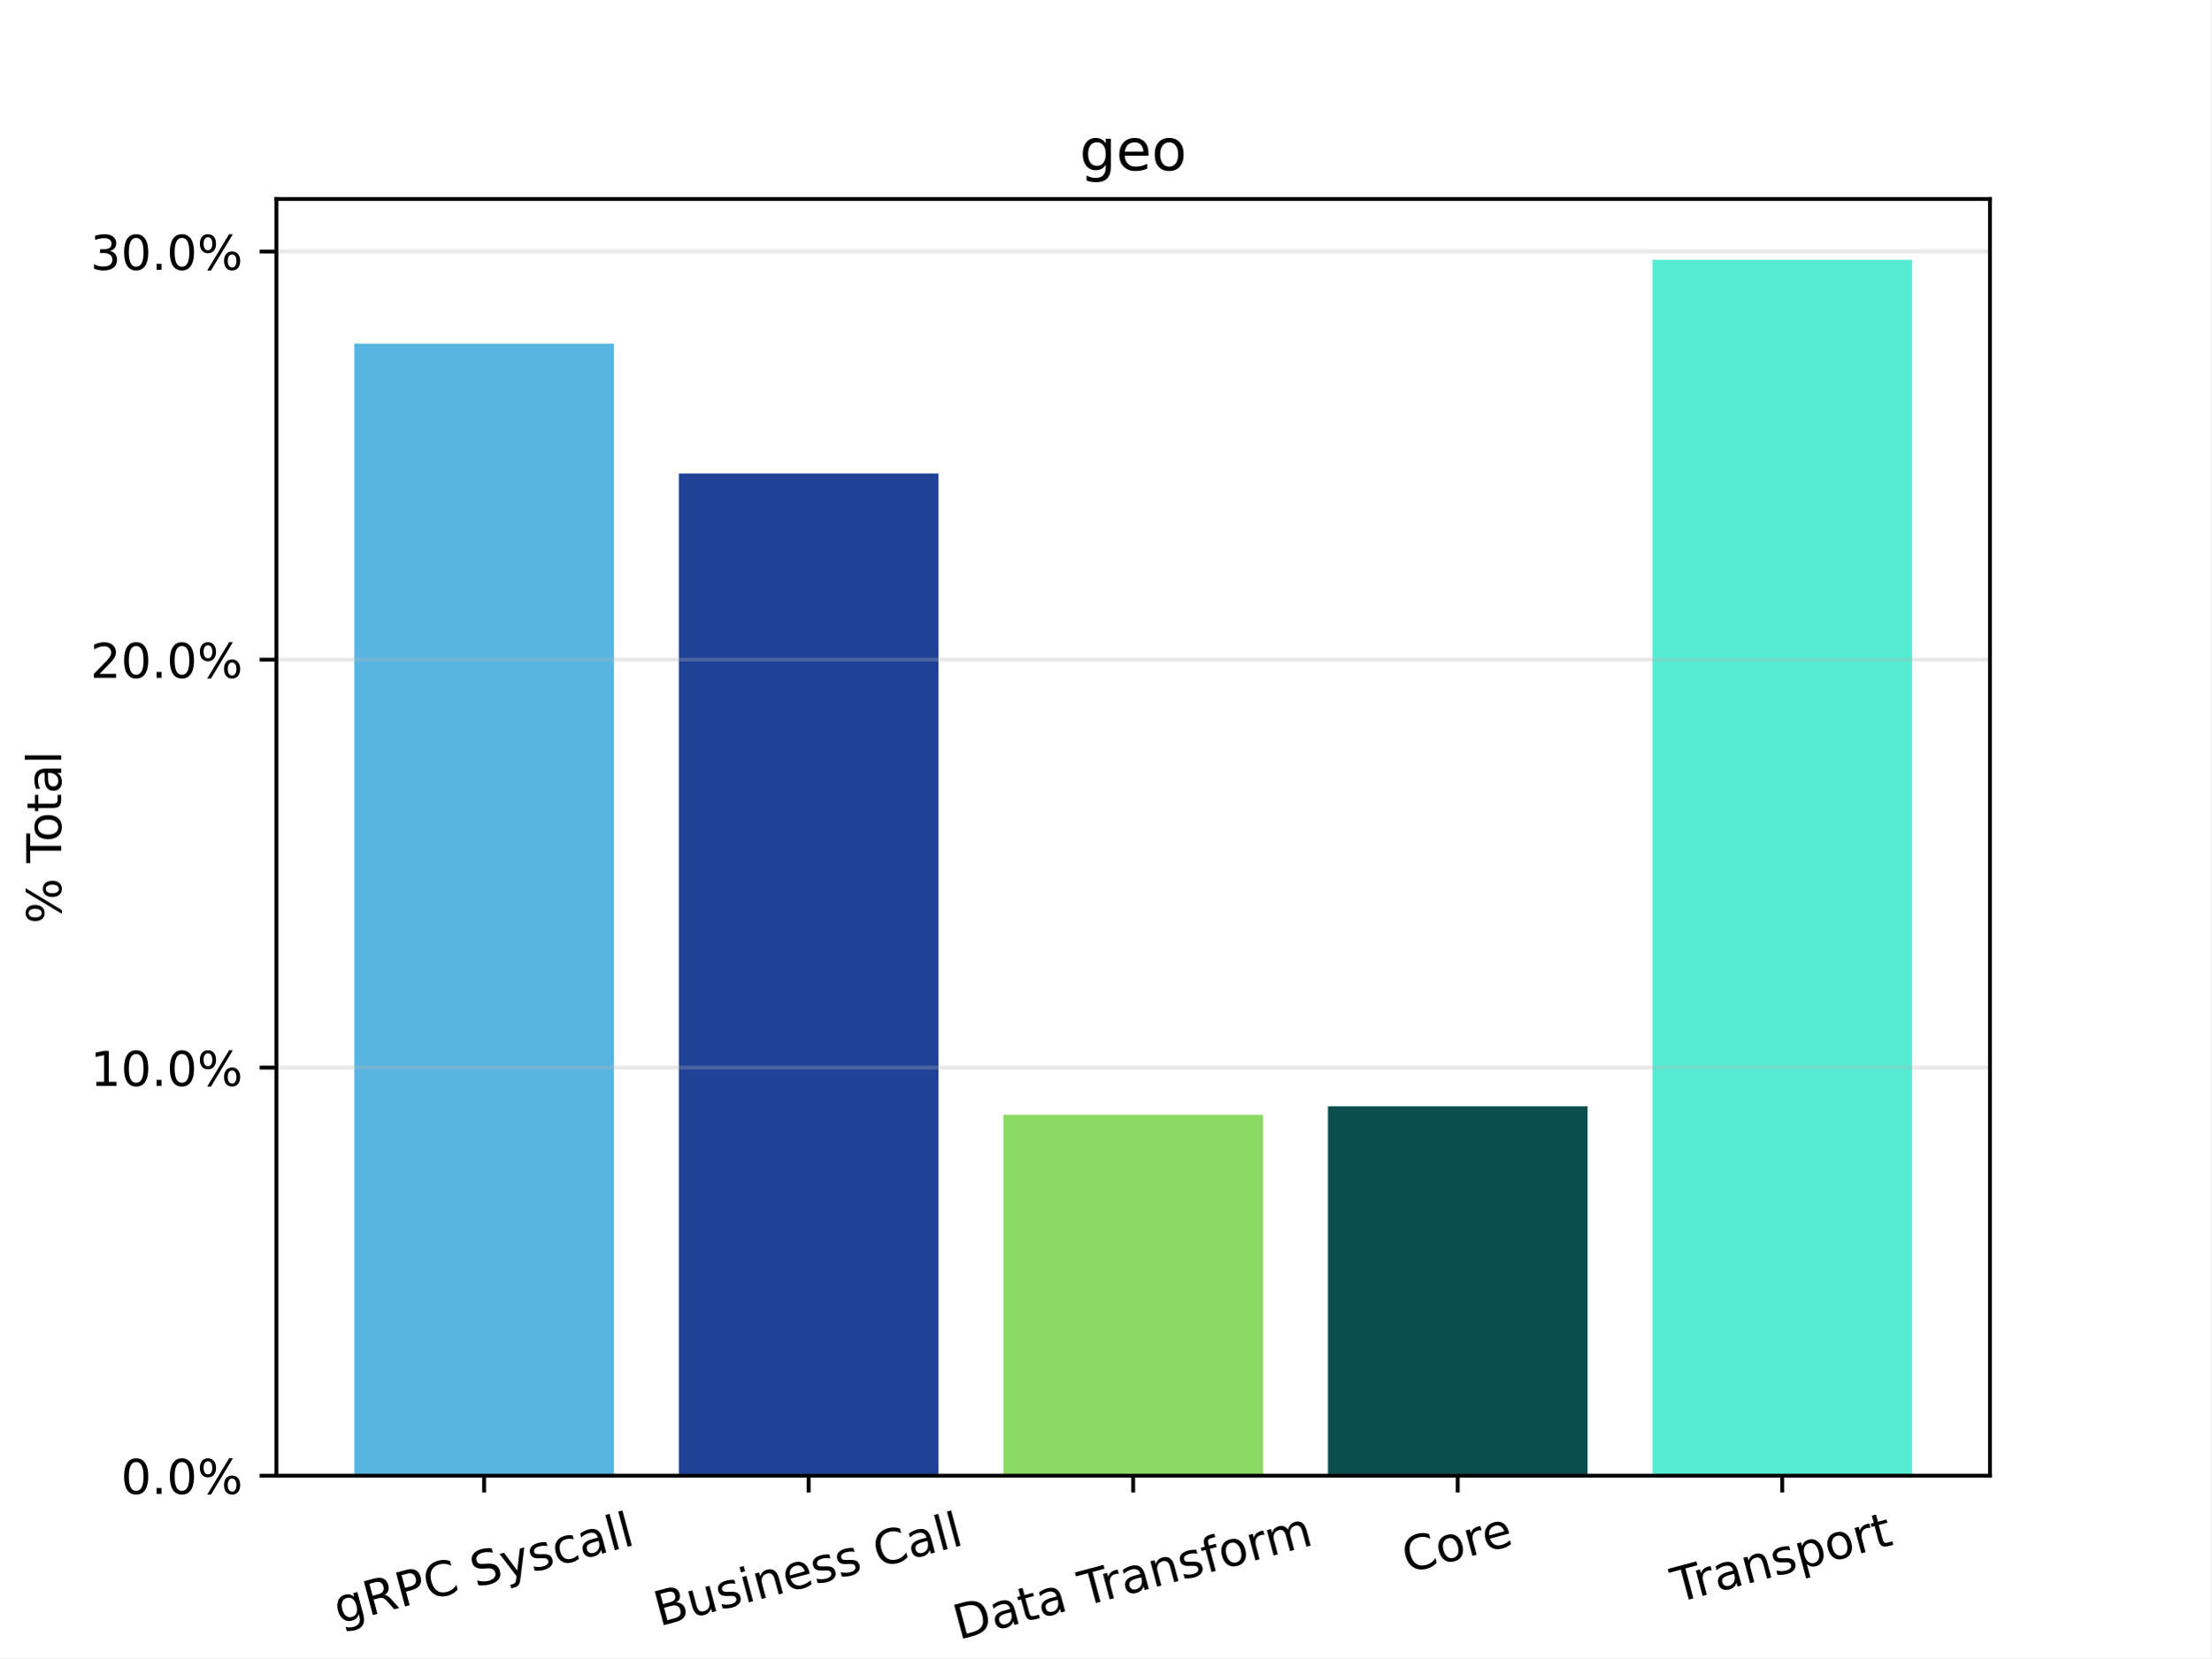
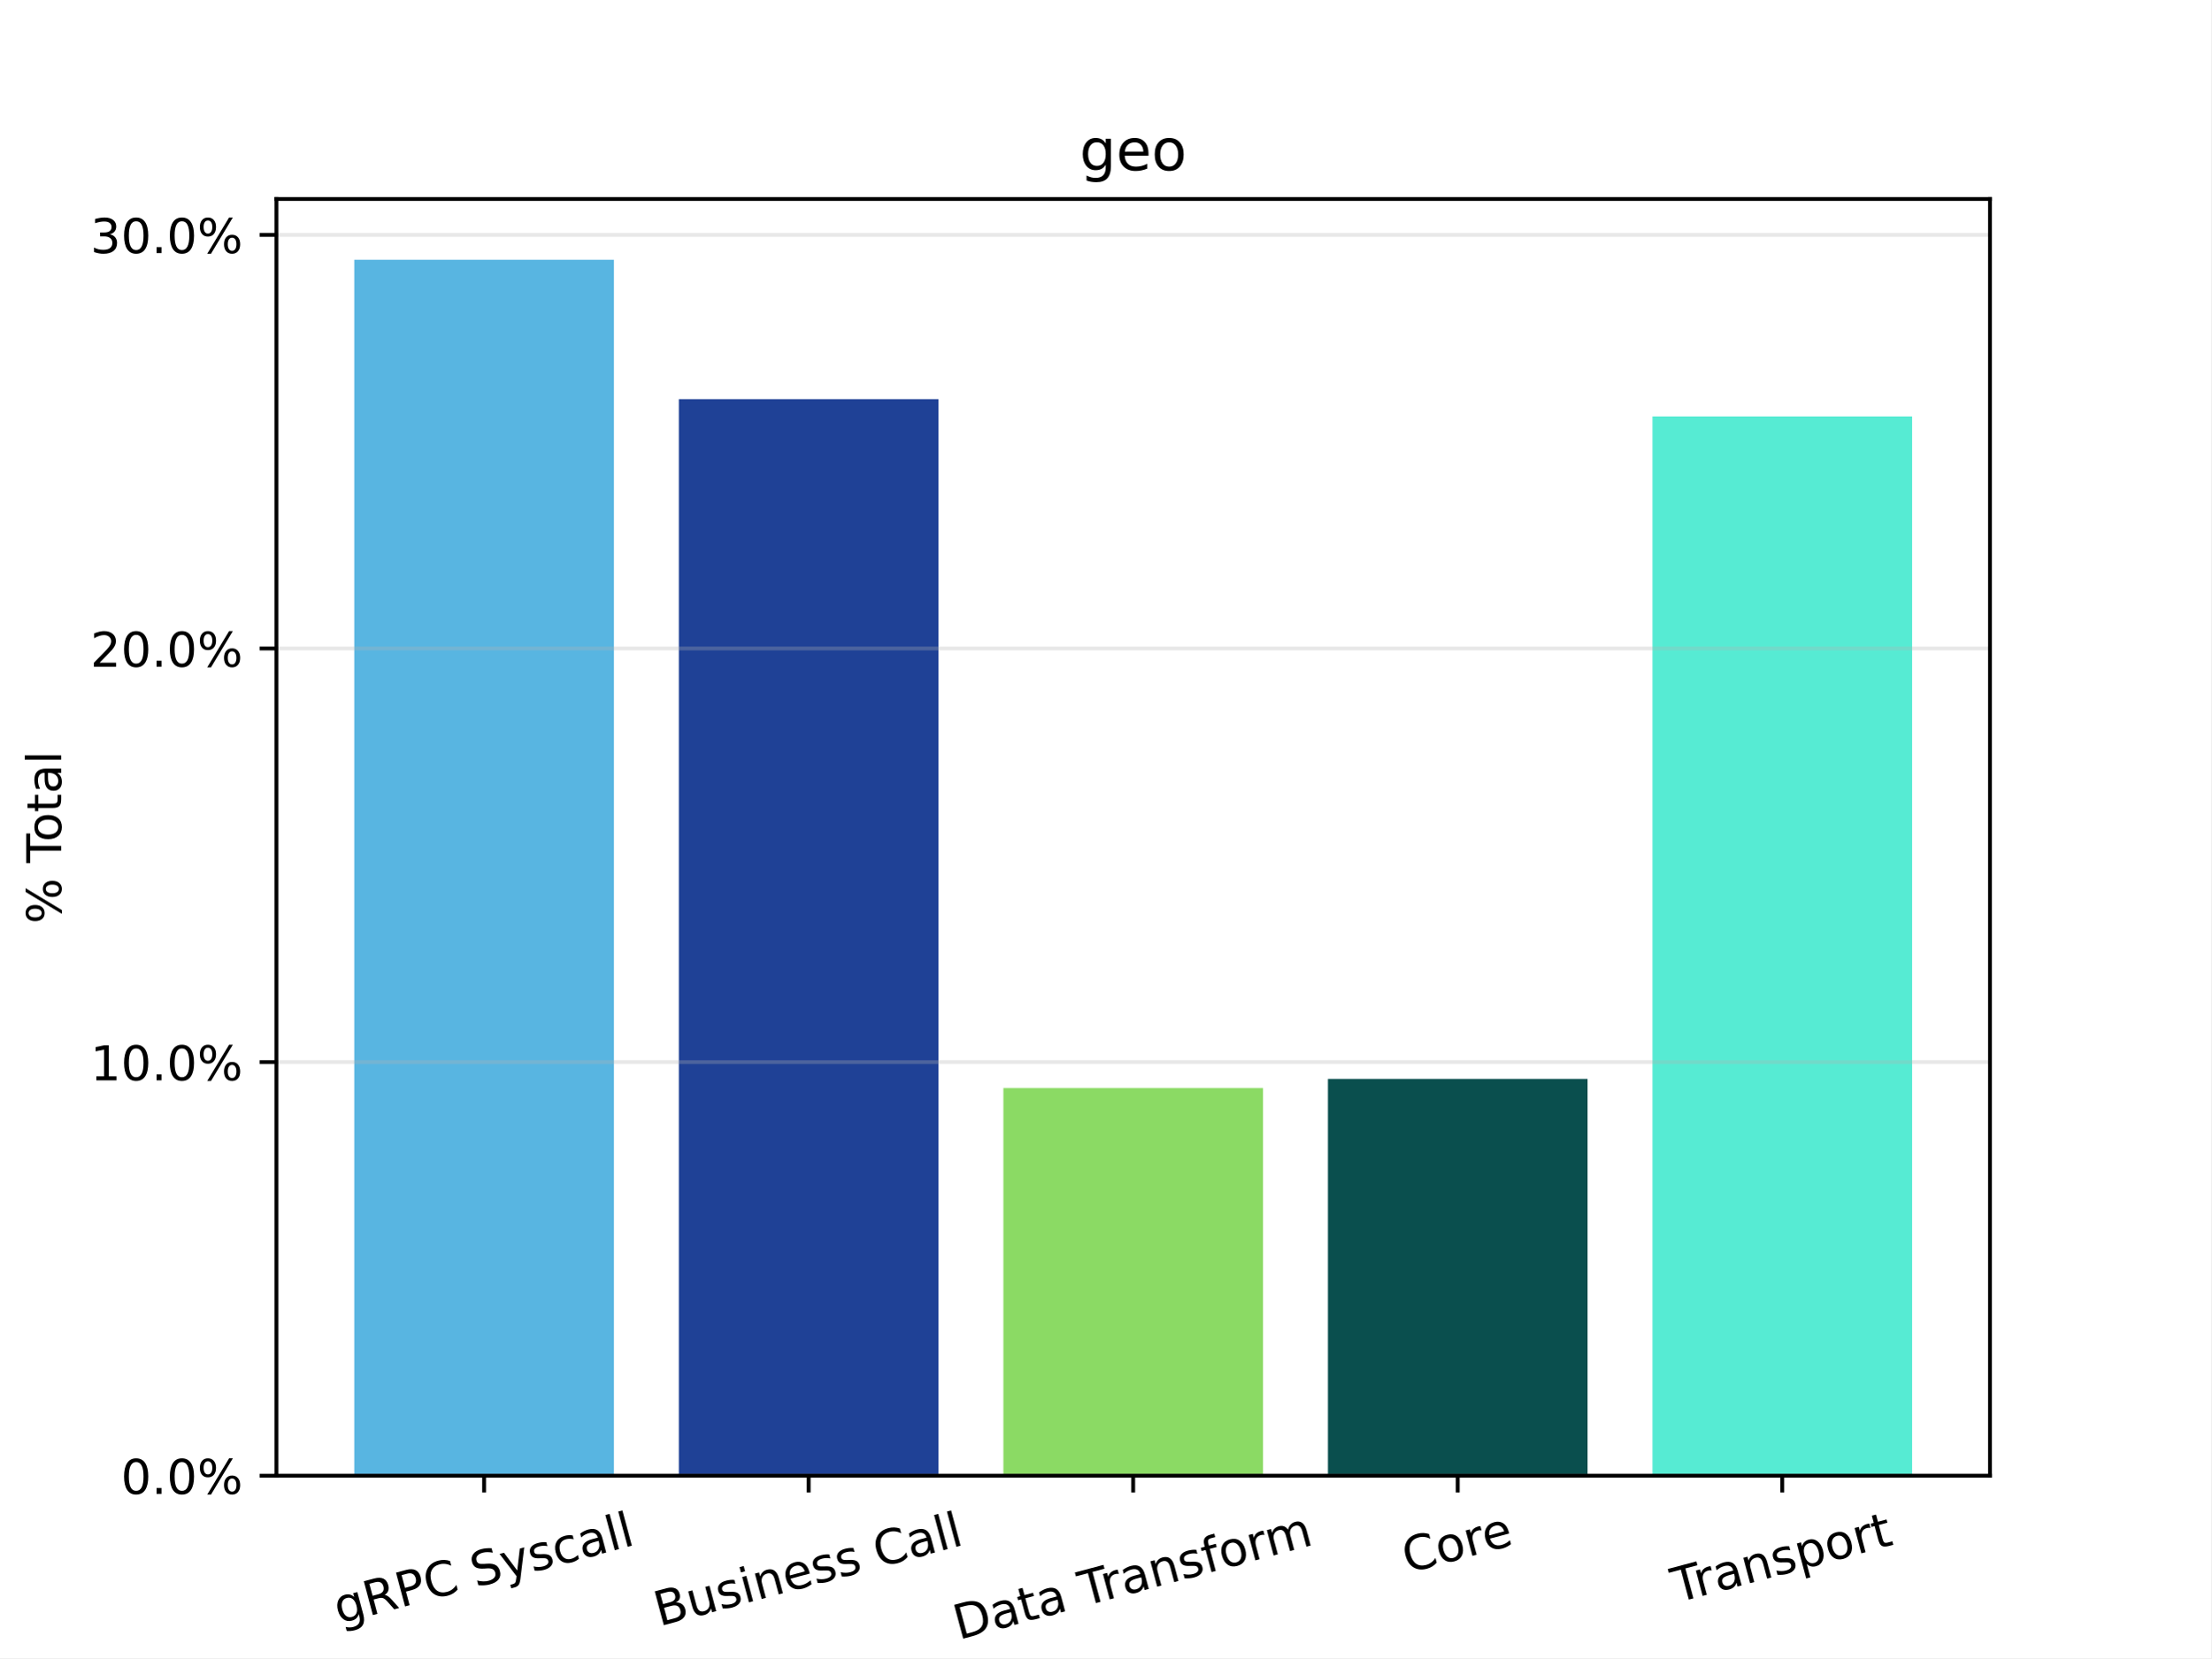
<svg xmlns="http://www.w3.org/2000/svg" xmlns:xlink="http://www.w3.org/1999/xlink" width="460.8pt" height="345.6pt" viewBox="0 0 460.8 345.6" version="1.1">
  <defs>
    <style type="text/css">*{stroke-linejoin: round; stroke-linecap: butt}</style>
  </defs>
  <g id="figure_1">
    <g id="patch_1">
      <path d="M 0 345.6  L 460.8 345.6  L 460.8 0  L 0 0  z " style="fill: #ffffff" />
    </g>
    <g id="axes_1">
      <g id="patch_2">
        <path d="M 57.6 307.584  L 414.72 307.584  L 414.72 41.472  L 57.6 41.472  z " style="fill: #ffffff" />
      </g>
      <g id="patch_3">
-         <path d="M 73.833 307.584  L 127.942 307.584  L 127.942 71.631  L 73.833 71.631  z " clip-path="url(#pcb57475814)" style="fill: #58b5e1" />
+         <path d="M 73.833 307.584  L 127.942 307.584  L 127.942 54.144  L 73.833 54.144  z " clip-path="url(#pb3b8555103)" style="fill: #58b5e1" />
      </g>
      <g id="patch_4">
-         <path d="M 141.469 307.584  L 195.578 307.584  L 195.578 98.682  L 141.469 98.682  z " clip-path="url(#pcb57475814)" style="fill: #1f4196" />
+         <path d="M 141.469 307.584  L 195.578 307.584  L 195.578 83.2  L 141.469 83.2  z " clip-path="url(#pb3b8555103)" style="fill: #1f4196" />
      </g>
      <g id="patch_5">
-         <path d="M 209.105 307.584  L 263.215 307.584  L 263.215 232.356  L 209.105 232.356  z " clip-path="url(#pcb57475814)" style="fill: #8bda64" />
+         <path d="M 209.105 307.584  L 263.215 307.584  L 263.215 226.781  L 209.105 226.781  z " clip-path="url(#pb3b8555103)" style="fill: #8bda64" />
      </g>
      <g id="patch_6">
-         <path d="M 276.742 307.584  L 330.851 307.584  L 330.851 230.596  L 276.742 230.596  z " clip-path="url(#pcb57475814)" style="fill: #0a4f4e" />
+         <path d="M 276.742 307.584  L 330.851 307.584  L 330.851 224.89  L 276.742 224.89  z " clip-path="url(#pb3b8555103)" style="fill: #0a4f4e" />
      </g>
      <g id="patch_7">
-         <path d="M 344.378 307.584  L 398.487 307.584  L 398.487 54.144  L 344.378 54.144  z " clip-path="url(#pcb57475814)" style="fill: #56ebd3" />
+         <path d="M 344.378 307.584  L 398.487 307.584  L 398.487 86.793  L 344.378 86.793  z " clip-path="url(#pb3b8555103)" style="fill: #56ebd3" />
      </g>
      <g id="matplotlib.axis_1">
        <g id="xtick_1">
          <g id="line2d_1">
            <defs>
-               <path id="m5dd7531c47" d="M 0 0  L 0 3.5  " style="stroke: #000000; stroke-width: 0.8" />
+               <path id="m3e9801283c" d="M 0 0  L 0 3.5  " style="stroke: #000000; stroke-width: 0.8" />
            </defs>
            <g>
-               <use xlink:href="#m5dd7531c47" x="100.887" y="307.584" style="stroke: #000000; stroke-width: 0.8" />
+               <use xlink:href="#m3e9801283c" x="100.887" y="307.584" style="stroke: #000000; stroke-width: 0.8" />
            </g>
          </g>
          <g id="text_1">
            <g transform="translate(70.62089 338.526) rotate(-15) scale(0.1 -0.1)">
              <defs>
                <path id="DejaVuSans-67" d="M 2906 1791  Q 2906 2416 2648 2759  Q 2391 3103 1925 3103  Q 1463 3103 1205 2759  Q 947 2416 947 1791  Q 947 1169 1205 825  Q 1463 481 1925 481  Q 2391 481 2648 825  Q 2906 1169 2906 1791  z M 3481 434  Q 3481 -459 3084 -895  Q 2688 -1331 1869 -1331  Q 1566 -1331 1297 -1286  Q 1028 -1241 775 -1147  L 775 -588  Q 1028 -725 1275 -790  Q 1522 -856 1778 -856  Q 2344 -856 2625 -561  Q 2906 -266 2906 331  L 2906 616  Q 2728 306 2450 153  Q 2172 0 1784 0  Q 1141 0 747 490  Q 353 981 353 1791  Q 353 2603 747 3093  Q 1141 3584 1784 3584  Q 2172 3584 2450 3431  Q 2728 3278 2906 2969  L 2906 3500  L 3481 3500  L 3481 434  z " transform="scale(0.015625)" />
                <path id="DejaVuSans-52" d="M 2841 2188  Q 3044 2119 3236 1894  Q 3428 1669 3622 1275  L 4263 0  L 3584 0  L 2988 1197  Q 2756 1666 2539 1819  Q 2322 1972 1947 1972  L 1259 1972  L 1259 0  L 628 0  L 628 4666  L 2053 4666  Q 2853 4666 3247 4331  Q 3641 3997 3641 3322  Q 3641 2881 3436 2590  Q 3231 2300 2841 2188  z M 1259 4147  L 1259 2491  L 2053 2491  Q 2509 2491 2742 2702  Q 2975 2913 2975 3322  Q 2975 3731 2742 3939  Q 2509 4147 2053 4147  L 1259 4147  z " transform="scale(0.015625)" />
                <path id="DejaVuSans-50" d="M 1259 4147  L 1259 2394  L 2053 2394  Q 2494 2394 2734 2622  Q 2975 2850 2975 3272  Q 2975 3691 2734 3919  Q 2494 4147 2053 4147  L 1259 4147  z M 628 4666  L 2053 4666  Q 2838 4666 3239 4311  Q 3641 3956 3641 3272  Q 3641 2581 3239 2228  Q 2838 1875 2053 1875  L 1259 1875  L 1259 0  L 628 0  L 628 4666  z " transform="scale(0.015625)" />
                <path id="DejaVuSans-43" d="M 4122 4306  L 4122 3641  Q 3803 3938 3442 4084  Q 3081 4231 2675 4231  Q 1875 4231 1450 3742  Q 1025 3253 1025 2328  Q 1025 1406 1450 917  Q 1875 428 2675 428  Q 3081 428 3442 575  Q 3803 722 4122 1019  L 4122 359  Q 3791 134 3420 21  Q 3050 -91 2638 -91  Q 1578 -91 968 557  Q 359 1206 359 2328  Q 359 3453 968 4101  Q 1578 4750 2638 4750  Q 3056 4750 3426 4639  Q 3797 4528 4122 4306  z " transform="scale(0.015625)" />
                <path id="DejaVuSans-20" transform="scale(0.015625)" />
                <path id="DejaVuSans-53" d="M 3425 4513  L 3425 3897  Q 3066 4069 2747 4153  Q 2428 4238 2131 4238  Q 1616 4238 1336 4038  Q 1056 3838 1056 3469  Q 1056 3159 1242 3001  Q 1428 2844 1947 2747  L 2328 2669  Q 3034 2534 3370 2195  Q 3706 1856 3706 1288  Q 3706 609 3251 259  Q 2797 -91 1919 -91  Q 1588 -91 1214 -16  Q 841 59 441 206  L 441 856  Q 825 641 1194 531  Q 1563 422 1919 422  Q 2459 422 2753 634  Q 3047 847 3047 1241  Q 3047 1584 2836 1778  Q 2625 1972 2144 2069  L 1759 2144  Q 1053 2284 737 2584  Q 422 2884 422 3419  Q 422 4038 858 4394  Q 1294 4750 2059 4750  Q 2388 4750 2728 4690  Q 3069 4631 3425 4513  z " transform="scale(0.015625)" />
                <path id="DejaVuSans-79" d="M 2059 -325  Q 1816 -950 1584 -1140  Q 1353 -1331 966 -1331  L 506 -1331  L 506 -850  L 844 -850  Q 1081 -850 1212 -737  Q 1344 -625 1503 -206  L 1606 56  L 191 3500  L 800 3500  L 1894 763  L 2988 3500  L 3597 3500  L 2059 -325  z " transform="scale(0.015625)" />
                <path id="DejaVuSans-73" d="M 2834 3397  L 2834 2853  Q 2591 2978 2328 3040  Q 2066 3103 1784 3103  Q 1356 3103 1142 2972  Q 928 2841 928 2578  Q 928 2378 1081 2264  Q 1234 2150 1697 2047  L 1894 2003  Q 2506 1872 2764 1633  Q 3022 1394 3022 966  Q 3022 478 2636 193  Q 2250 -91 1575 -91  Q 1294 -91 989 -36  Q 684 19 347 128  L 347 722  Q 666 556 975 473  Q 1284 391 1588 391  Q 1994 391 2212 530  Q 2431 669 2431 922  Q 2431 1156 2273 1281  Q 2116 1406 1581 1522  L 1381 1569  Q 847 1681 609 1914  Q 372 2147 372 2553  Q 372 3047 722 3315  Q 1072 3584 1716 3584  Q 2034 3584 2315 3537  Q 2597 3491 2834 3397  z " transform="scale(0.015625)" />
                <path id="DejaVuSans-63" d="M 3122 3366  L 3122 2828  Q 2878 2963 2633 3030  Q 2388 3097 2138 3097  Q 1578 3097 1268 2742  Q 959 2388 959 1747  Q 959 1106 1268 751  Q 1578 397 2138 397  Q 2388 397 2633 464  Q 2878 531 3122 666  L 3122 134  Q 2881 22 2623 -34  Q 2366 -91 2075 -91  Q 1284 -91 818 406  Q 353 903 353 1747  Q 353 2603 823 3093  Q 1294 3584 2113 3584  Q 2378 3584 2631 3529  Q 2884 3475 3122 3366  z " transform="scale(0.015625)" />
                <path id="DejaVuSans-61" d="M 2194 1759  Q 1497 1759 1228 1600  Q 959 1441 959 1056  Q 959 750 1161 570  Q 1363 391 1709 391  Q 2188 391 2477 730  Q 2766 1069 2766 1631  L 2766 1759  L 2194 1759  z M 3341 1997  L 3341 0  L 2766 0  L 2766 531  Q 2569 213 2275 61  Q 1981 -91 1556 -91  Q 1019 -91 701 211  Q 384 513 384 1019  Q 384 1609 779 1909  Q 1175 2209 1959 2209  L 2766 2209  L 2766 2266  Q 2766 2663 2505 2880  Q 2244 3097 1772 3097  Q 1472 3097 1187 3025  Q 903 2953 641 2809  L 641 3341  Q 956 3463 1253 3523  Q 1550 3584 1831 3584  Q 2591 3584 2966 3190  Q 3341 2797 3341 1997  z " transform="scale(0.015625)" />
                <path id="DejaVuSans-6c" d="M 603 4863  L 1178 4863  L 1178 0  L 603 0  L 603 4863  z " transform="scale(0.015625)" />
              </defs>
              <use xlink:href="#DejaVuSans-67" />
              <use xlink:href="#DejaVuSans-52" x="63.477" />
              <use xlink:href="#DejaVuSans-50" x="132.959" />
              <use xlink:href="#DejaVuSans-43" x="193.262" />
              <use xlink:href="#DejaVuSans-20" x="263.086" />
              <use xlink:href="#DejaVuSans-53" x="294.873" />
              <use xlink:href="#DejaVuSans-79" x="358.35" />
              <use xlink:href="#DejaVuSans-73" x="417.529" />
              <use xlink:href="#DejaVuSans-63" x="469.629" />
              <use xlink:href="#DejaVuSans-61" x="524.609" />
              <use xlink:href="#DejaVuSans-6c" x="585.889" />
              <use xlink:href="#DejaVuSans-6c" x="613.672" />
            </g>
          </g>
        </g>
        <g id="xtick_2">
          <g id="line2d_2">
            <g>
-               <use xlink:href="#m5dd7531c47" x="168.524" y="307.584" style="stroke: #000000; stroke-width: 0.8" />
+               <use xlink:href="#m3e9801283c" x="168.524" y="307.584" style="stroke: #000000; stroke-width: 0.8" />
            </g>
          </g>
          <g id="text_2">
            <g transform="translate(137.3909 338.9902) rotate(-15) scale(0.1 -0.1)">
              <defs>
                <path id="DejaVuSans-42" d="M 1259 2228  L 1259 519  L 2272 519  Q 2781 519 3026 730  Q 3272 941 3272 1375  Q 3272 1813 3026 2020  Q 2781 2228 2272 2228  L 1259 2228  z M 1259 4147  L 1259 2741  L 2194 2741  Q 2656 2741 2882 2914  Q 3109 3088 3109 3444  Q 3109 3797 2882 3972  Q 2656 4147 2194 4147  L 1259 4147  z M 628 4666  L 2241 4666  Q 2963 4666 3353 4366  Q 3744 4066 3744 3513  Q 3744 3084 3544 2831  Q 3344 2578 2956 2516  Q 3422 2416 3680 2098  Q 3938 1781 3938 1306  Q 3938 681 3513 340  Q 3088 0 2303 0  L 628 0  L 628 4666  z " transform="scale(0.015625)" />
                <path id="DejaVuSans-75" d="M 544 1381  L 544 3500  L 1119 3500  L 1119 1403  Q 1119 906 1312 657  Q 1506 409 1894 409  Q 2359 409 2629 706  Q 2900 1003 2900 1516  L 2900 3500  L 3475 3500  L 3475 0  L 2900 0  L 2900 538  Q 2691 219 2414 64  Q 2138 -91 1772 -91  Q 1169 -91 856 284  Q 544 659 544 1381  z M 1991 3584  L 1991 3584  z " transform="scale(0.015625)" />
                <path id="DejaVuSans-69" d="M 603 3500  L 1178 3500  L 1178 0  L 603 0  L 603 3500  z M 603 4863  L 1178 4863  L 1178 4134  L 603 4134  L 603 4863  z " transform="scale(0.015625)" />
                <path id="DejaVuSans-6e" d="M 3513 2113  L 3513 0  L 2938 0  L 2938 2094  Q 2938 2591 2744 2837  Q 2550 3084 2163 3084  Q 1697 3084 1428 2787  Q 1159 2491 1159 1978  L 1159 0  L 581 0  L 581 3500  L 1159 3500  L 1159 2956  Q 1366 3272 1645 3428  Q 1925 3584 2291 3584  Q 2894 3584 3203 3211  Q 3513 2838 3513 2113  z " transform="scale(0.015625)" />
                <path id="DejaVuSans-65" d="M 3597 1894  L 3597 1613  L 953 1613  Q 991 1019 1311 708  Q 1631 397 2203 397  Q 2534 397 2845 478  Q 3156 559 3463 722  L 3463 178  Q 3153 47 2828 -22  Q 2503 -91 2169 -91  Q 1331 -91 842 396  Q 353 884 353 1716  Q 353 2575 817 3079  Q 1281 3584 2069 3584  Q 2775 3584 3186 3129  Q 3597 2675 3597 1894  z M 3022 2063  Q 3016 2534 2758 2815  Q 2500 3097 2075 3097  Q 1594 3097 1305 2825  Q 1016 2553 972 2059  L 3022 2063  z " transform="scale(0.015625)" />
              </defs>
              <use xlink:href="#DejaVuSans-42" />
              <use xlink:href="#DejaVuSans-75" x="68.604" />
              <use xlink:href="#DejaVuSans-73" x="131.982" />
              <use xlink:href="#DejaVuSans-69" x="184.082" />
              <use xlink:href="#DejaVuSans-6e" x="211.865" />
              <use xlink:href="#DejaVuSans-65" x="275.244" />
              <use xlink:href="#DejaVuSans-73" x="336.768" />
              <use xlink:href="#DejaVuSans-73" x="388.867" />
              <use xlink:href="#DejaVuSans-20" x="440.967" />
              <use xlink:href="#DejaVuSans-43" x="472.754" />
              <use xlink:href="#DejaVuSans-61" x="542.578" />
              <use xlink:href="#DejaVuSans-6c" x="603.857" />
              <use xlink:href="#DejaVuSans-6c" x="631.641" />
            </g>
          </g>
        </g>
        <g id="xtick_3">
          <g id="line2d_3">
            <g>
-               <use xlink:href="#m5dd7531c47" x="236.16" y="307.584" style="stroke: #000000; stroke-width: 0.8" />
+               <use xlink:href="#m3e9801283c" x="236.16" y="307.584" style="stroke: #000000; stroke-width: 0.8" />
            </g>
          </g>
          <g id="text_3">
            <g transform="translate(199.7879 341.798) rotate(-15) scale(0.1 -0.1)">
              <defs>
                <path id="DejaVuSans-44" d="M 1259 4147  L 1259 519  L 2022 519  Q 2988 519 3436 956  Q 3884 1394 3884 2338  Q 3884 3275 3436 3711  Q 2988 4147 2022 4147  L 1259 4147  z M 628 4666  L 1925 4666  Q 3281 4666 3915 4102  Q 4550 3538 4550 2338  Q 4550 1131 3912 565  Q 3275 0 1925 0  L 628 0  L 628 4666  z " transform="scale(0.015625)" />
                <path id="DejaVuSans-74" d="M 1172 4494  L 1172 3500  L 2356 3500  L 2356 3053  L 1172 3053  L 1172 1153  Q 1172 725 1289 603  Q 1406 481 1766 481  L 2356 481  L 2356 0  L 1766 0  Q 1100 0 847 248  Q 594 497 594 1153  L 594 3053  L 172 3053  L 172 3500  L 594 3500  L 594 4494  L 1172 4494  z " transform="scale(0.015625)" />
                <path id="DejaVuSans-54" d="M -19 4666  L 3928 4666  L 3928 4134  L 2272 4134  L 2272 0  L 1638 0  L 1638 4134  L -19 4134  L -19 4666  z " transform="scale(0.015625)" />
                <path id="DejaVuSans-72" d="M 2631 2963  Q 2534 3019 2420 3045  Q 2306 3072 2169 3072  Q 1681 3072 1420 2755  Q 1159 2438 1159 1844  L 1159 0  L 581 0  L 581 3500  L 1159 3500  L 1159 2956  Q 1341 3275 1631 3429  Q 1922 3584 2338 3584  Q 2397 3584 2469 3576  Q 2541 3569 2628 3553  L 2631 2963  z " transform="scale(0.015625)" />
                <path id="DejaVuSans-66" d="M 2375 4863  L 2375 4384  L 1825 4384  Q 1516 4384 1395 4259  Q 1275 4134 1275 3809  L 1275 3500  L 2222 3500  L 2222 3053  L 1275 3053  L 1275 0  L 697 0  L 697 3053  L 147 3053  L 147 3500  L 697 3500  L 697 3744  Q 697 4328 969 4595  Q 1241 4863 1831 4863  L 2375 4863  z " transform="scale(0.015625)" />
                <path id="DejaVuSans-6f" d="M 1959 3097  Q 1497 3097 1228 2736  Q 959 2375 959 1747  Q 959 1119 1226 758  Q 1494 397 1959 397  Q 2419 397 2687 759  Q 2956 1122 2956 1747  Q 2956 2369 2687 2733  Q 2419 3097 1959 3097  z M 1959 3584  Q 2709 3584 3137 3096  Q 3566 2609 3566 1747  Q 3566 888 3137 398  Q 2709 -91 1959 -91  Q 1206 -91 779 398  Q 353 888 353 1747  Q 353 2609 779 3096  Q 1206 3584 1959 3584  z " transform="scale(0.015625)" />
                <path id="DejaVuSans-6d" d="M 3328 2828  Q 3544 3216 3844 3400  Q 4144 3584 4550 3584  Q 5097 3584 5394 3201  Q 5691 2819 5691 2113  L 5691 0  L 5113 0  L 5113 2094  Q 5113 2597 4934 2840  Q 4756 3084 4391 3084  Q 3944 3084 3684 2787  Q 3425 2491 3425 1978  L 3425 0  L 2847 0  L 2847 2094  Q 2847 2600 2669 2842  Q 2491 3084 2119 3084  Q 1678 3084 1418 2786  Q 1159 2488 1159 1978  L 1159 0  L 581 0  L 581 3500  L 1159 3500  L 1159 2956  Q 1356 3278 1631 3431  Q 1906 3584 2284 3584  Q 2666 3584 2933 3390  Q 3200 3197 3328 2828  z " transform="scale(0.015625)" />
              </defs>
              <use xlink:href="#DejaVuSans-44" />
              <use xlink:href="#DejaVuSans-61" x="77.002" />
              <use xlink:href="#DejaVuSans-74" x="138.281" />
              <use xlink:href="#DejaVuSans-61" x="177.49" />
              <use xlink:href="#DejaVuSans-20" x="238.77" />
              <use xlink:href="#DejaVuSans-54" x="270.557" />
              <use xlink:href="#DejaVuSans-72" x="316.891" />
              <use xlink:href="#DejaVuSans-61" x="358.004" />
              <use xlink:href="#DejaVuSans-6e" x="419.283" />
              <use xlink:href="#DejaVuSans-73" x="482.662" />
              <use xlink:href="#DejaVuSans-66" x="534.762" />
              <use xlink:href="#DejaVuSans-6f" x="569.967" />
              <use xlink:href="#DejaVuSans-72" x="631.148" />
              <use xlink:href="#DejaVuSans-6d" x="670.512" />
            </g>
          </g>
        </g>
        <g id="xtick_4">
          <g id="line2d_4">
            <g>
-               <use xlink:href="#m5dd7531c47" x="303.796" y="307.584" style="stroke: #000000; stroke-width: 0.8" />
+               <use xlink:href="#m3e9801283c" x="303.796" y="307.584" style="stroke: #000000; stroke-width: 0.8" />
            </g>
          </g>
          <g id="text_4">
            <g transform="translate(293.3345 327.9128) rotate(-15) scale(0.1 -0.1)">
              <use xlink:href="#DejaVuSans-43" />
              <use xlink:href="#DejaVuSans-6f" x="69.824" />
              <use xlink:href="#DejaVuSans-72" x="131.006" />
              <use xlink:href="#DejaVuSans-65" x="169.869" />
            </g>
          </g>
        </g>
        <g id="xtick_5">
          <g id="line2d_5">
            <g>
-               <use xlink:href="#m5dd7531c47" x="371.433" y="307.584" style="stroke: #000000; stroke-width: 0.8" />
+               <use xlink:href="#m3e9801283c" x="371.433" y="307.584" style="stroke: #000000; stroke-width: 0.8" />
            </g>
          </g>
          <g id="text_5">
            <g transform="translate(349.4876 334.0666) rotate(-15) scale(0.1 -0.1)">
              <defs>
                <path id="DejaVuSans-70" d="M 1159 525  L 1159 -1331  L 581 -1331  L 581 3500  L 1159 3500  L 1159 2969  Q 1341 3281 1617 3432  Q 1894 3584 2278 3584  Q 2916 3584 3314 3078  Q 3713 2572 3713 1747  Q 3713 922 3314 415  Q 2916 -91 2278 -91  Q 1894 -91 1617 61  Q 1341 213 1159 525  z M 3116 1747  Q 3116 2381 2855 2742  Q 2594 3103 2138 3103  Q 1681 3103 1420 2742  Q 1159 2381 1159 1747  Q 1159 1113 1420 752  Q 1681 391 2138 391  Q 2594 391 2855 752  Q 3116 1113 3116 1747  z " transform="scale(0.015625)" />
              </defs>
              <use xlink:href="#DejaVuSans-54" />
              <use xlink:href="#DejaVuSans-72" x="46.334" />
              <use xlink:href="#DejaVuSans-61" x="87.447" />
              <use xlink:href="#DejaVuSans-6e" x="148.727" />
              <use xlink:href="#DejaVuSans-73" x="212.105" />
              <use xlink:href="#DejaVuSans-70" x="264.205" />
              <use xlink:href="#DejaVuSans-6f" x="327.682" />
              <use xlink:href="#DejaVuSans-72" x="388.863" />
              <use xlink:href="#DejaVuSans-74" x="429.977" />
            </g>
          </g>
        </g>
        <g id="text_6">
          <g transform="translate(209.2084 355.4053) scale(0.1 -0.1)">
            <use xlink:href="#DejaVuSans-43" />
            <use xlink:href="#DejaVuSans-61" x="69.824" />
            <use xlink:href="#DejaVuSans-74" x="131.104" />
            <use xlink:href="#DejaVuSans-65" x="170.312" />
            <use xlink:href="#DejaVuSans-67" x="231.836" />
            <use xlink:href="#DejaVuSans-6f" x="295.312" />
            <use xlink:href="#DejaVuSans-72" x="356.494" />
            <use xlink:href="#DejaVuSans-69" x="397.607" />
            <use xlink:href="#DejaVuSans-65" x="425.391" />
            <use xlink:href="#DejaVuSans-73" x="486.914" />
          </g>
        </g>
      </g>
      <g id="matplotlib.axis_2">
        <g id="ytick_1">
          <g id="line2d_6">
-             <path d="M 57.6 307.584  L 414.72 307.584  " clip-path="url(#pcb57475814)" style="fill: none; stroke: #b0b0b0; stroke-opacity: 0.3; stroke-width: 0.8; stroke-linecap: square" />
+             <path d="M 57.6 307.584  L 414.72 307.584  " clip-path="url(#pb3b8555103)" style="fill: none; stroke: #b0b0b0; stroke-opacity: 0.3; stroke-width: 0.8; stroke-linecap: square" />
          </g>
          <g id="line2d_7">
            <defs>
-               <path id="m6b52a66221" d="M 0 0  L -3.5 0  " style="stroke: #000000; stroke-width: 0.8" />
+               <path id="m45c31da53b" d="M 0 0  L -3.5 0  " style="stroke: #000000; stroke-width: 0.8" />
            </defs>
            <g>
-               <use xlink:href="#m6b52a66221" x="57.6" y="307.584" style="stroke: #000000; stroke-width: 0.8" />
+               <use xlink:href="#m45c31da53b" x="57.6" y="307.584" style="stroke: #000000; stroke-width: 0.8" />
            </g>
          </g>
          <g id="text_7">
            <g transform="translate(25.19531 311.3832) scale(0.1 -0.1)">
              <defs>
                <path id="DejaVuSans-30" d="M 2034 4250  Q 1547 4250 1301 3770  Q 1056 3291 1056 2328  Q 1056 1369 1301 889  Q 1547 409 2034 409  Q 2525 409 2770 889  Q 3016 1369 3016 2328  Q 3016 3291 2770 3770  Q 2525 4250 2034 4250  z M 2034 4750  Q 2819 4750 3233 4129  Q 3647 3509 3647 2328  Q 3647 1150 3233 529  Q 2819 -91 2034 -91  Q 1250 -91 836 529  Q 422 1150 422 2328  Q 422 3509 836 4129  Q 1250 4750 2034 4750  z " transform="scale(0.015625)" />
                <path id="DejaVuSans-2e" d="M 684 794  L 1344 794  L 1344 0  L 684 0  L 684 794  z " transform="scale(0.015625)" />
                <path id="DejaVuSans-25" d="M 4653 2053  Q 4381 2053 4226 1822  Q 4072 1591 4072 1178  Q 4072 772 4226 539  Q 4381 306 4653 306  Q 4919 306 5073 539  Q 5228 772 5228 1178  Q 5228 1588 5073 1820  Q 4919 2053 4653 2053  z M 4653 2450  Q 5147 2450 5437 2106  Q 5728 1763 5728 1178  Q 5728 594 5436 251  Q 5144 -91 4653 -91  Q 4153 -91 3862 251  Q 3572 594 3572 1178  Q 3572 1766 3864 2108  Q 4156 2450 4653 2450  z M 1428 4353  Q 1159 4353 1004 4120  Q 850 3888 850 3481  Q 850 3069 1003 2837  Q 1156 2606 1428 2606  Q 1700 2606 1854 2837  Q 2009 3069 2009 3481  Q 2009 3884 1853 4118  Q 1697 4353 1428 4353  z M 4250 4750  L 4750 4750  L 1831 -91  L 1331 -91  L 4250 4750  z M 1428 4750  Q 1922 4750 2215 4408  Q 2509 4066 2509 3481  Q 2509 2891 2217 2550  Q 1925 2209 1428 2209  Q 931 2209 642 2551  Q 353 2894 353 3481  Q 353 4063 643 4406  Q 934 4750 1428 4750  z " transform="scale(0.015625)" />
              </defs>
              <use xlink:href="#DejaVuSans-30" />
              <use xlink:href="#DejaVuSans-2e" x="63.623" />
              <use xlink:href="#DejaVuSans-30" x="95.41" />
              <use xlink:href="#DejaVuSans-25" x="159.033" />
            </g>
          </g>
        </g>
        <g id="ytick_2">
          <g id="line2d_8">
-             <path d="M 57.6 222.533  L 414.72 222.533  " clip-path="url(#pcb57475814)" style="fill: none; stroke: #b0b0b0; stroke-opacity: 0.3; stroke-width: 0.8; stroke-linecap: square" />
+             <path d="M 57.6 221.373  L 414.72 221.373  " clip-path="url(#pb3b8555103)" style="fill: none; stroke: #b0b0b0; stroke-opacity: 0.3; stroke-width: 0.8; stroke-linecap: square" />
          </g>
          <g id="line2d_9">
            <g>
-               <use xlink:href="#m6b52a66221" x="57.6" y="222.533" style="stroke: #000000; stroke-width: 0.8" />
+               <use xlink:href="#m45c31da53b" x="57.6" y="221.373" style="stroke: #000000; stroke-width: 0.8" />
            </g>
          </g>
          <g id="text_8">
-             <g transform="translate(18.83281 226.3321) scale(0.1 -0.1)">
+             <g transform="translate(18.83281 225.172) scale(0.1 -0.1)">
              <defs>
                <path id="DejaVuSans-31" d="M 794 531  L 1825 531  L 1825 4091  L 703 3866  L 703 4441  L 1819 4666  L 2450 4666  L 2450 531  L 3481 531  L 3481 0  L 794 0  L 794 531  z " transform="scale(0.015625)" />
              </defs>
              <use xlink:href="#DejaVuSans-31" />
              <use xlink:href="#DejaVuSans-30" x="63.623" />
              <use xlink:href="#DejaVuSans-2e" x="127.246" />
              <use xlink:href="#DejaVuSans-30" x="159.033" />
              <use xlink:href="#DejaVuSans-25" x="222.656" />
            </g>
          </g>
        </g>
        <g id="ytick_3">
          <g id="line2d_10">
-             <path d="M 57.6 137.482  L 414.72 137.482  " clip-path="url(#pcb57475814)" style="fill: none; stroke: #b0b0b0; stroke-opacity: 0.3; stroke-width: 0.8; stroke-linecap: square" />
+             <path d="M 57.6 135.162  L 414.72 135.162  " clip-path="url(#pb3b8555103)" style="fill: none; stroke: #b0b0b0; stroke-opacity: 0.3; stroke-width: 0.8; stroke-linecap: square" />
          </g>
          <g id="line2d_11">
            <g>
-               <use xlink:href="#m6b52a66221" x="57.6" y="137.482" style="stroke: #000000; stroke-width: 0.8" />
+               <use xlink:href="#m45c31da53b" x="57.6" y="135.162" style="stroke: #000000; stroke-width: 0.8" />
            </g>
          </g>
          <g id="text_9">
-             <g transform="translate(18.83281 141.2809) scale(0.1 -0.1)">
+             <g transform="translate(18.83281 138.9608) scale(0.1 -0.1)">
              <defs>
                <path id="DejaVuSans-32" d="M 1228 531  L 3431 531  L 3431 0  L 469 0  L 469 531  Q 828 903 1448 1529  Q 2069 2156 2228 2338  Q 2531 2678 2651 2914  Q 2772 3150 2772 3378  Q 2772 3750 2511 3984  Q 2250 4219 1831 4219  Q 1534 4219 1204 4116  Q 875 4013 500 3803  L 500 4441  Q 881 4594 1212 4672  Q 1544 4750 1819 4750  Q 2544 4750 2975 4387  Q 3406 4025 3406 3419  Q 3406 3131 3298 2873  Q 3191 2616 2906 2266  Q 2828 2175 2409 1742  Q 1991 1309 1228 531  z " transform="scale(0.015625)" />
              </defs>
              <use xlink:href="#DejaVuSans-32" />
              <use xlink:href="#DejaVuSans-30" x="63.623" />
              <use xlink:href="#DejaVuSans-2e" x="127.246" />
              <use xlink:href="#DejaVuSans-30" x="159.033" />
              <use xlink:href="#DejaVuSans-25" x="222.656" />
            </g>
          </g>
        </g>
        <g id="ytick_4">
          <g id="line2d_12">
-             <path d="M 57.6 52.431  L 414.72 52.431  " clip-path="url(#pcb57475814)" style="fill: none; stroke: #b0b0b0; stroke-opacity: 0.3; stroke-width: 0.8; stroke-linecap: square" />
+             <path d="M 57.6 48.95  L 414.72 48.95  " clip-path="url(#pb3b8555103)" style="fill: none; stroke: #b0b0b0; stroke-opacity: 0.3; stroke-width: 0.8; stroke-linecap: square" />
          </g>
          <g id="line2d_13">
            <g>
-               <use xlink:href="#m6b52a66221" x="57.6" y="52.431" style="stroke: #000000; stroke-width: 0.8" />
+               <use xlink:href="#m45c31da53b" x="57.6" y="48.95" style="stroke: #000000; stroke-width: 0.8" />
            </g>
          </g>
          <g id="text_10">
-             <g transform="translate(18.83281 56.22975) scale(0.1 -0.1)">
+             <g transform="translate(18.83281 52.74962) scale(0.1 -0.1)">
              <defs>
                <path id="DejaVuSans-33" d="M 2597 2516  Q 3050 2419 3304 2112  Q 3559 1806 3559 1356  Q 3559 666 3084 287  Q 2609 -91 1734 -91  Q 1441 -91 1130 -33  Q 819 25 488 141  L 488 750  Q 750 597 1062 519  Q 1375 441 1716 441  Q 2309 441 2620 675  Q 2931 909 2931 1356  Q 2931 1769 2642 2001  Q 2353 2234 1838 2234  L 1294 2234  L 1294 2753  L 1863 2753  Q 2328 2753 2575 2939  Q 2822 3125 2822 3475  Q 2822 3834 2567 4026  Q 2313 4219 1838 4219  Q 1578 4219 1281 4162  Q 984 4106 628 3988  L 628 4550  Q 988 4650 1302 4700  Q 1616 4750 1894 4750  Q 2613 4750 3031 4423  Q 3450 4097 3450 3541  Q 3450 3153 3228 2886  Q 3006 2619 2597 2516  z " transform="scale(0.015625)" />
              </defs>
              <use xlink:href="#DejaVuSans-33" />
              <use xlink:href="#DejaVuSans-30" x="63.623" />
              <use xlink:href="#DejaVuSans-2e" x="127.246" />
              <use xlink:href="#DejaVuSans-30" x="159.033" />
              <use xlink:href="#DejaVuSans-25" x="222.656" />
            </g>
          </g>
        </g>
        <g id="text_11">
          <g transform="translate(12.75313 192.5444) rotate(-90) scale(0.1 -0.1)">
            <use xlink:href="#DejaVuSans-25" />
            <use xlink:href="#DejaVuSans-20" x="95.02" />
            <use xlink:href="#DejaVuSans-54" x="126.807" />
            <use xlink:href="#DejaVuSans-6f" x="170.891" />
            <use xlink:href="#DejaVuSans-74" x="232.072" />
            <use xlink:href="#DejaVuSans-61" x="271.281" />
            <use xlink:href="#DejaVuSans-6c" x="332.561" />
          </g>
        </g>
      </g>
      <g id="patch_8">
        <path d="M 57.6 307.584  L 57.6 41.472  " style="fill: none; stroke: #000000; stroke-width: 0.8; stroke-linejoin: miter; stroke-linecap: square" />
      </g>
      <g id="patch_9">
        <path d="M 414.72 307.584  L 414.72 41.472  " style="fill: none; stroke: #000000; stroke-width: 0.8; stroke-linejoin: miter; stroke-linecap: square" />
      </g>
      <g id="patch_10">
        <path d="M 57.6 307.584  L 414.72 307.584  " style="fill: none; stroke: #000000; stroke-width: 0.8; stroke-linejoin: miter; stroke-linecap: square" />
      </g>
      <g id="patch_11">
        <path d="M 57.6 41.472  L 414.72 41.472  " style="fill: none; stroke: #000000; stroke-width: 0.8; stroke-linejoin: miter; stroke-linecap: square" />
      </g>
      <g id="text_12">
        <g transform="translate(224.9878 35.472) scale(0.12 -0.12)">
          <use xlink:href="#DejaVuSans-67" />
          <use xlink:href="#DejaVuSans-65" x="63.477" />
          <use xlink:href="#DejaVuSans-6f" x="125" />
        </g>
      </g>
    </g>
  </g>
  <defs>
-     <clipPath id="pcb57475814">
+     <clipPath id="pb3b8555103">
      <rect x="57.6" y="41.472" width="357.12" height="266.112" />
    </clipPath>
  </defs>
</svg>
